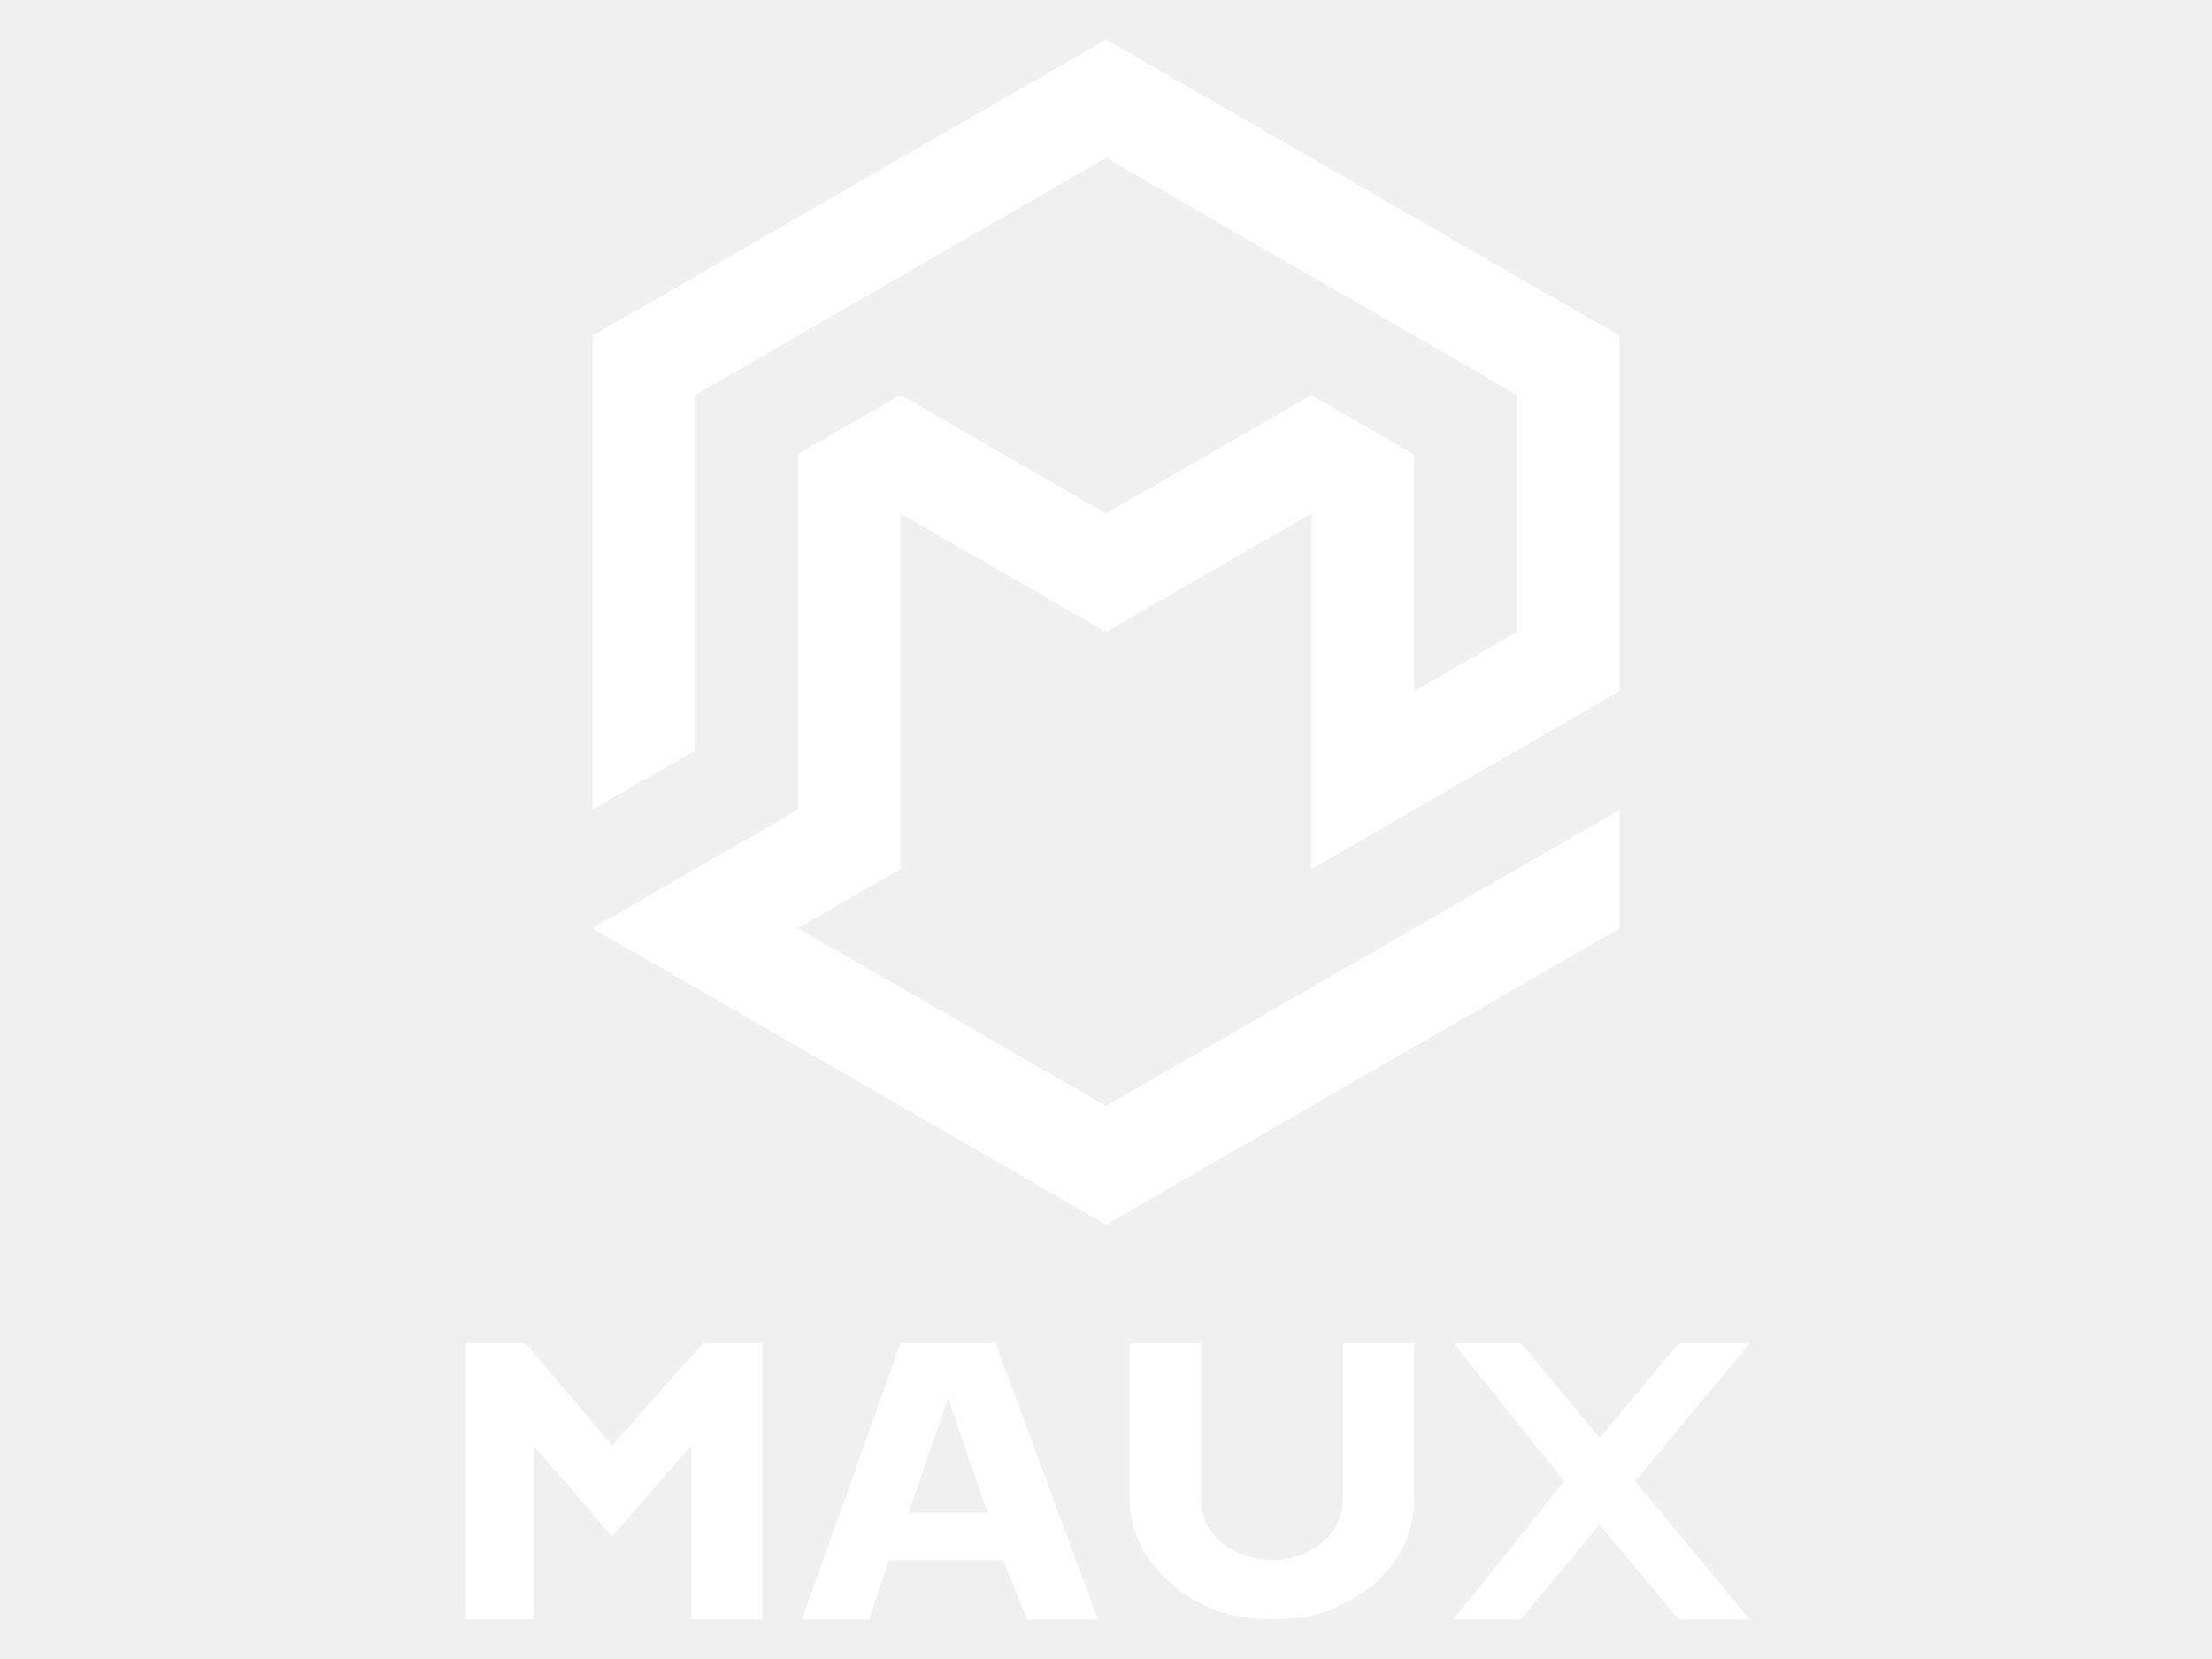
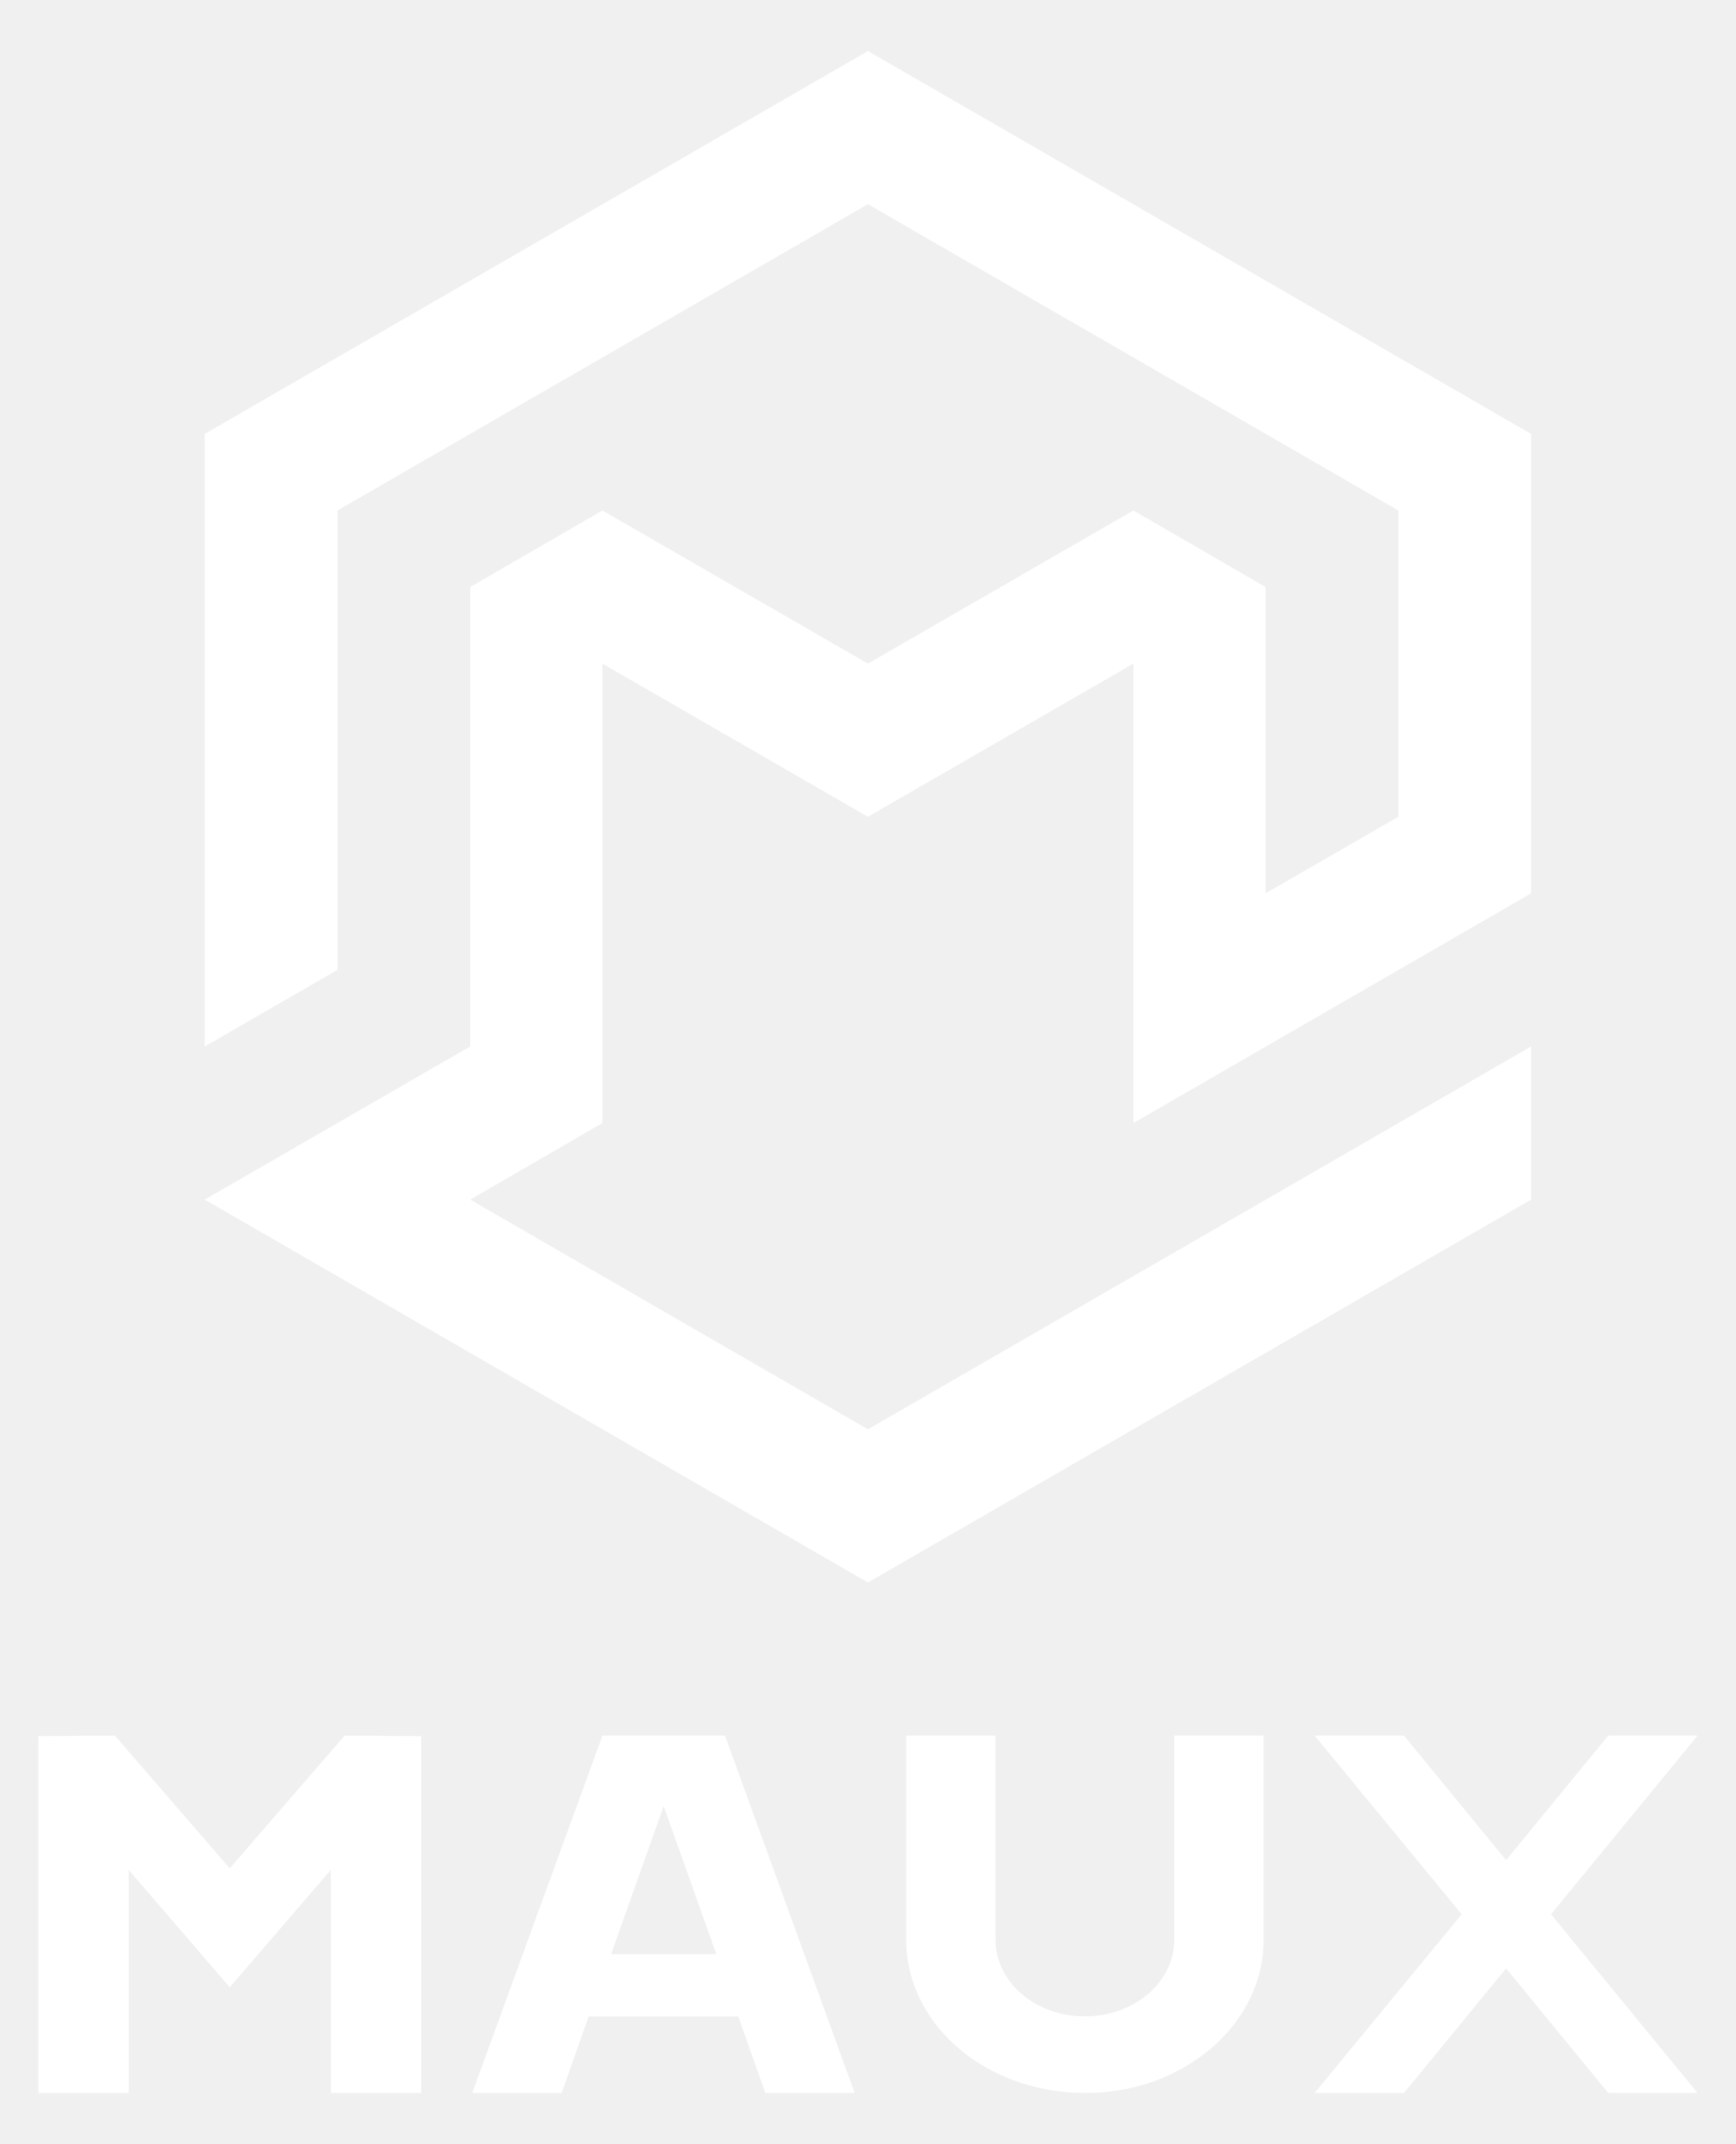
- <svg xmlns="http://www.w3.org/2000/svg" id="Layer_1" width="800" height="600" viewBox="0 0 800 600" enable-background="new 0 0 800 600">
-   <g>
-     <path fill="#fff" d="M585.7 250V121.4L4e2 14.3 214.3 121.4v171.4l37.1-21.4V142.9L4e2 57.1l148.6 85.7v85.7L511.4 250v-85.7l-37.1-21.4L4e2 185.7l-74.3-42.9-37.1 21.4v128.6l-74.3 42.9L4e2 442.9l185.7-107.1v-42.9L4e2 4e2l-111.4-64.3 37.1-21.4V185.7l74.3 42.9 74.3-42.9v128.6L585.7 250z" />
-     <path fill="#fff" d="M221.4 555.7l28.6-32.9v62.9h25.7v-1e2h-21.4l-32.9 37.1L190 485.7h-21.4v1e2h24.3v-62.9L221.4 555.7z" />
-     <path fill="#fff" d="M360 485.7h-34.3l-35.7 1e2h24.3l7.1-21.4h41.4l8.6 21.4h25.7L360 485.7zM328.6 547.1l14.3-41.4 14.3 41.4H328.6z" />
-     <path fill="#fff" d="M511.4 485.7v57.1c0 15.7-10 30-25.7 37.1-7.1 4.3-15.7 5.7-25.7 5.7s-17.1-1.4-25.7-5.7c-14.3-7.1-25.7-21.4-25.7-37.1v-57.1h25.7v57.1c0 11.4 11.4 21.4 25.7 21.4s25.7-10 25.7-21.4v-57.1H511.4z" />
-     <path fill="#fff" d="M591.4 535.7l41.4 50h-25.7l-28.6-34.3L550 585.7h-24.3l40-50-40-50H550l28.6 34.3 28.6-34.3h25.7L591.4 535.7z" />
+ <svg xmlns="http://www.w3.org/2000/svg" width="340" height="420">
+   <g fill="#fff">
+     <path d="M299.9 175V85L170 10 40.1 85v120l26-15v-90L170 40l103.9 60v60l-26 15v-60L222 100l-52 30-52-30-25.9 15v90l-52 30L170 310l129.9-75v-30L170 280l-77.9-45 25.9-15v-90l52 30 52-30v90zM45 389.3l19.8-23V410h17.7v-69.9l-15-.1L45 366l-22.5-26-15 .1V410h17.7v-43.7zM142 340h-24l-25.5 70H110l5.3-15h29.3l5.3 15h17.5L142 340zm-22.3 42.8l10.3-29 10.3 29h-20.6zM247.5 340v40c0 11.1-7 20.8-17.5 26-5.1 2.6-11.1 4-17.5 4s-12.4-1.5-17.5-4c-10.5-5.2-17.5-14.9-17.5-26v-40H195v40c0 8.3 7.8 15 17.5 15s17.5-6.7 17.5-15v-40h17.5zM303.8 375l28.7 35H315l-20-24.4-20 24.4h-17.5l28.8-35-28.8-35H275l20 24.4 20-24.4h17.5z" />
  </g>
</svg>
